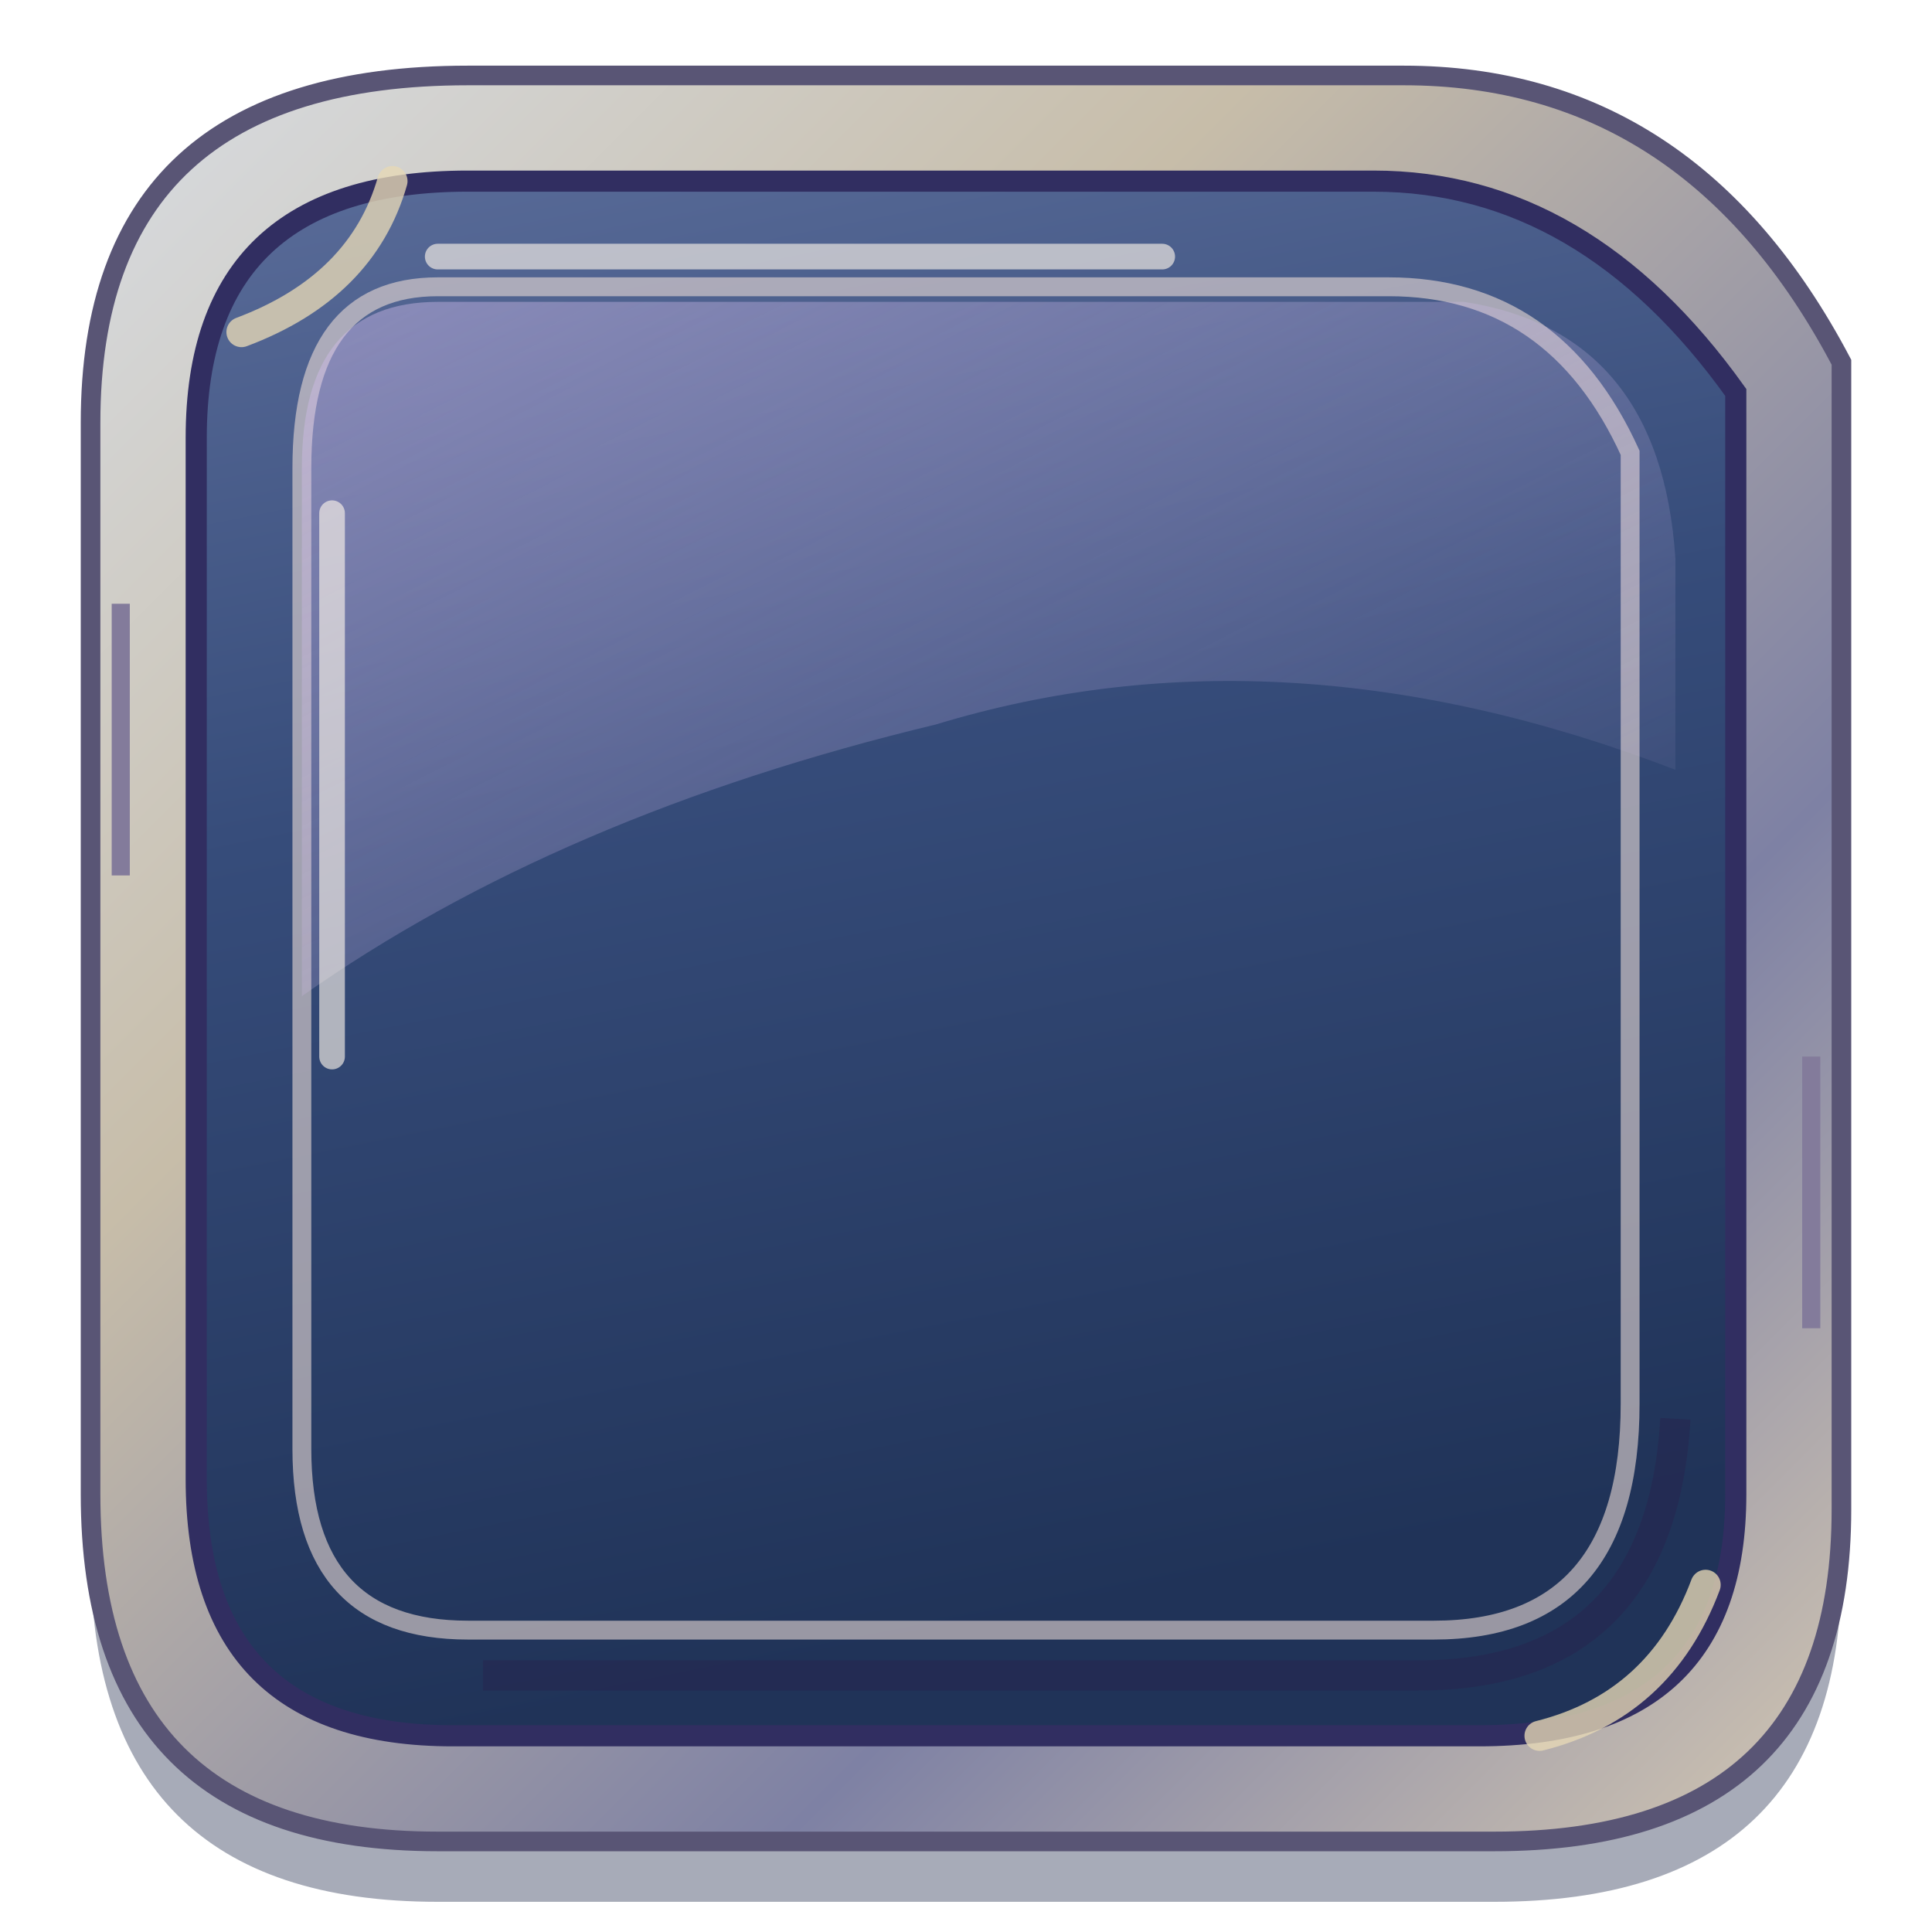
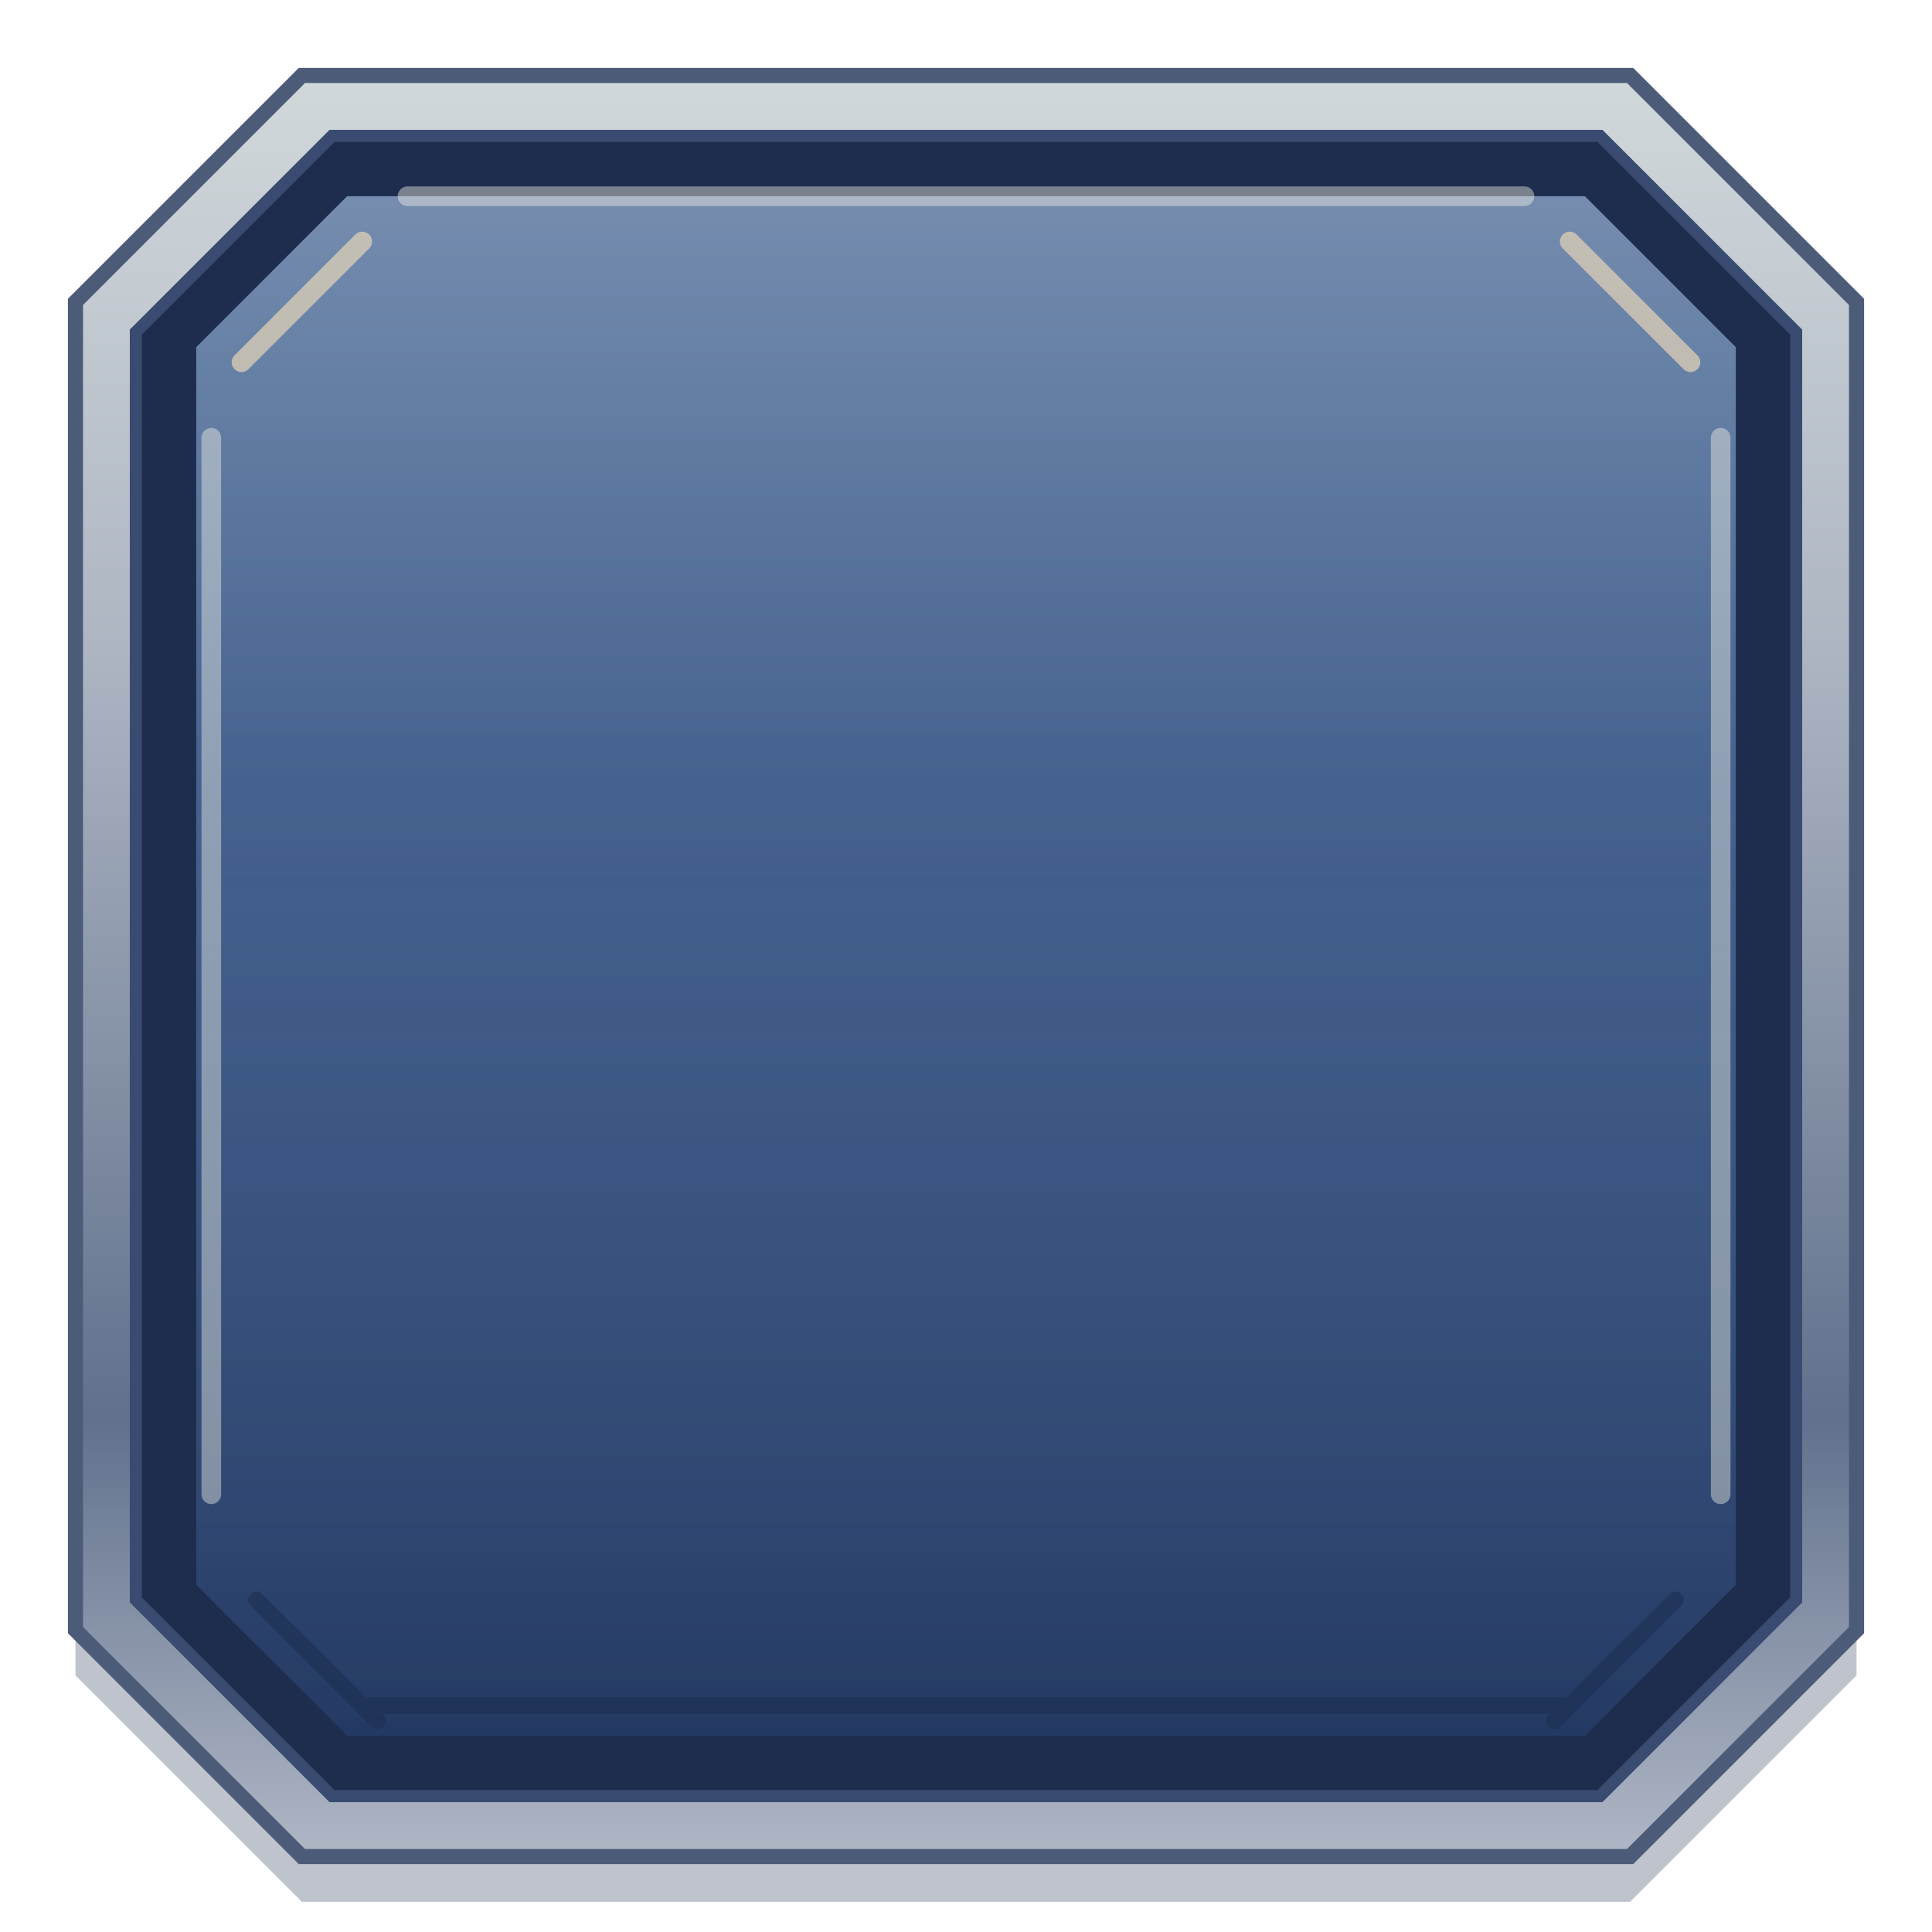
<svg xmlns="http://www.w3.org/2000/svg" width="128" height="128" viewBox="0 0 128 128">
  <defs>
-     <linearGradient id="bord" x1="0" y1="0" x2="1" y2="1">
-       <stop stop-color="#d8dce2" />
-       <stop offset=".33" stop-color="#c7bda9" />
-       <stop offset=".7" stop-color="#7e81a4" />
-       <stop offset="1" stop-color="#d3c7b2" />
+     <linearGradient id="bord" x1="0" y1="0" x2="0" y2="1">
+       <stop stop-color="#d2d9db" />
+       <stop offset=".32" stop-color="#aeb6c3" />
+       <stop offset=".75" stop-color="#61718d" />
+       <stop offset="1" stop-color="#b2b9c7" />
    </linearGradient>
-     <linearGradient id="email" x1="0" y1="0" x2=".2" y2="1">
-       <stop stop-color="#596b98" />
-       <stop offset=".42" stop-color="#364c7a" />
-       <stop offset="1" stop-color="#203358" />
+     <linearGradient id="email" x1="0" y1="0" x2="0" y2="1">
+       <stop stop-color="#5976a0" />
+       <stop offset=".45" stop-color="#3d5987" />
+       <stop offset="1" stop-color="#273f6b" />
    </linearGradient>
-     <linearGradient id="lueur" x1="0" y1="0" x2="1" y2="1">
-       <stop stop-color="#d1bceb" stop-opacity=".45" />
-       <stop offset="1" stop-color="#d1bceb" stop-opacity="0" />
+     <linearGradient id="lueur" x1="0" y1="0" x2="0" y2="1">
+       <stop stop-color="#fff9f4" stop-opacity=".17" />
+       <stop offset=".38" stop-color="#c6e7f5" stop-opacity=".03" />
+       <stop offset="1" stop-color="#101e3a" stop-opacity=".14" />
    </linearGradient>
  </defs>
-   <path d="M31 5H93Q112 5 122 24V100Q122 122 99 122H29Q6 122 6 99V28Q6 5 31 5Z" fill="#172344" opacity=".38" transform="translate(0 4)" />
-   <path d="M31 5H93Q112 5 122 24V100Q122 122 99 122H29Q6 122 6 99V28Q6 5 31 5Z" fill="url(#bord)" stroke="#595575" stroke-width="1.3" />
-   <path d="M31 12H91Q105 12 115 26V99Q115 115 98 115H30Q13 115 13 98V29Q13 12 31 12Z" fill="url(#email)" stroke="#312e61" stroke-width="1.4" />
-   <path d="M29 19H92Q103 19 108 30V93Q108 108 95 108H31Q20 108 20 96V31Q20 19 29 19Z" fill="none" stroke="#eadad6" stroke-opacity=".6" stroke-width="1.25" />
-   <path d="M29 20H97Q110 22 111 37V51Q85 41 62 48Q37 54 20 66V31Q20 20 29 20Z" fill="url(#lueur)" />
-   <path d="M29 17h48M22 34v36" stroke="#fff6eb" stroke-opacity=".62" stroke-width="1.7" stroke-linecap="round" />
-   <path d="M32 111H94Q110 111 111 94" fill="none" stroke="#252851" stroke-opacity=".68" stroke-width="2" />
-   <path d="M26 12q-2 7-10 10M102 115q8-2 11-10" fill="none" stroke="#e7d8b6" stroke-opacity=".78" stroke-width="2" stroke-linecap="round" />
-   <path d="M8 40v18M120 70v18" fill="none" stroke="#837b9b" stroke-width="1.2" />
+   <path d="M20 5H108L123 20V108L108 123H20L5 108V20Z" fill="#142442" opacity=".27" transform="translate(0 3)" />
+   <path d="M20 5H108L123 20V108L108 123H20L5 108V20Z" fill="url(#bord)" stroke="#4b5b78" stroke-width="1" />
+   <path d="M22 9H106L119 22V106L106 119H22L9 106V22Z" fill="#1e2c4e" stroke="#394b70" stroke-width=".8" />
+   <path d="M23 13H105L115 23V105L105 115H23L13 105V23Z" fill="url(#email)" />
+   <path d="M23 13H105L115 23V105L105 115H23L13 105V23Z" fill="url(#lueur)" />
+   <path d="M27 13H101M14 29V99M114 29V99" fill="none" stroke="#f9f5e9" stroke-opacity=".42" stroke-width="1.3" stroke-linecap="round" />
+   <path d="M24 113H104M17 106l8 8M111 106l-8 8" fill="none" stroke="#1b2949" stroke-opacity=".47" stroke-width="1.1" stroke-linecap="round" />
+   <path d="M16 24 24 16M112 24l-8-8" fill="none" stroke="#e8d6b8" stroke-opacity=".69" stroke-width="1.3" stroke-linecap="round" />
</svg>
